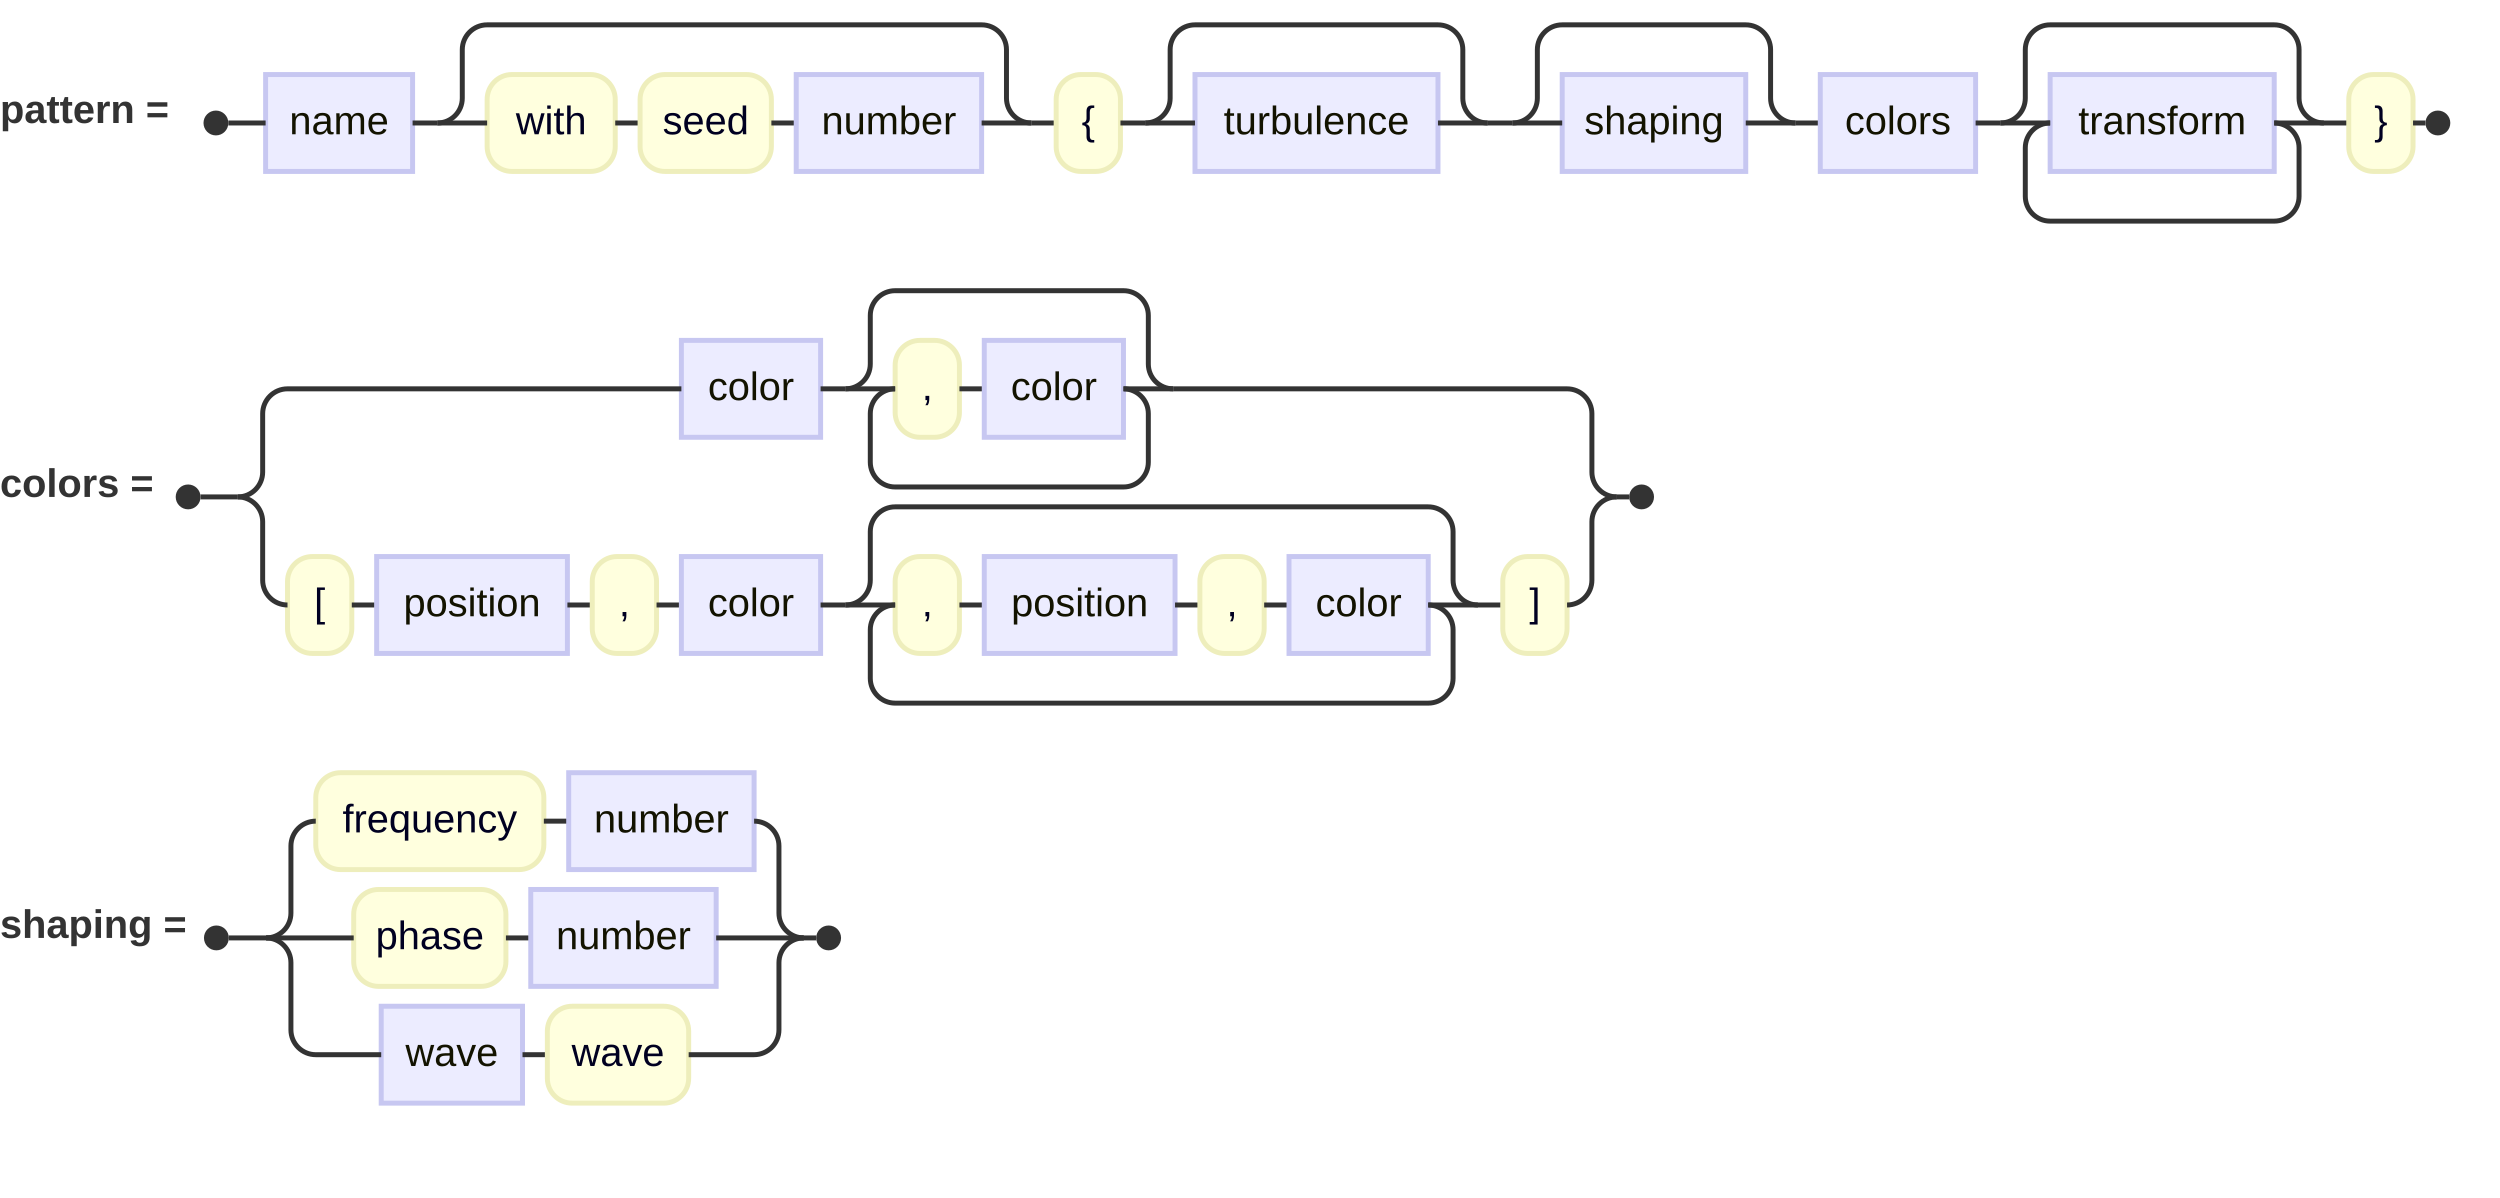
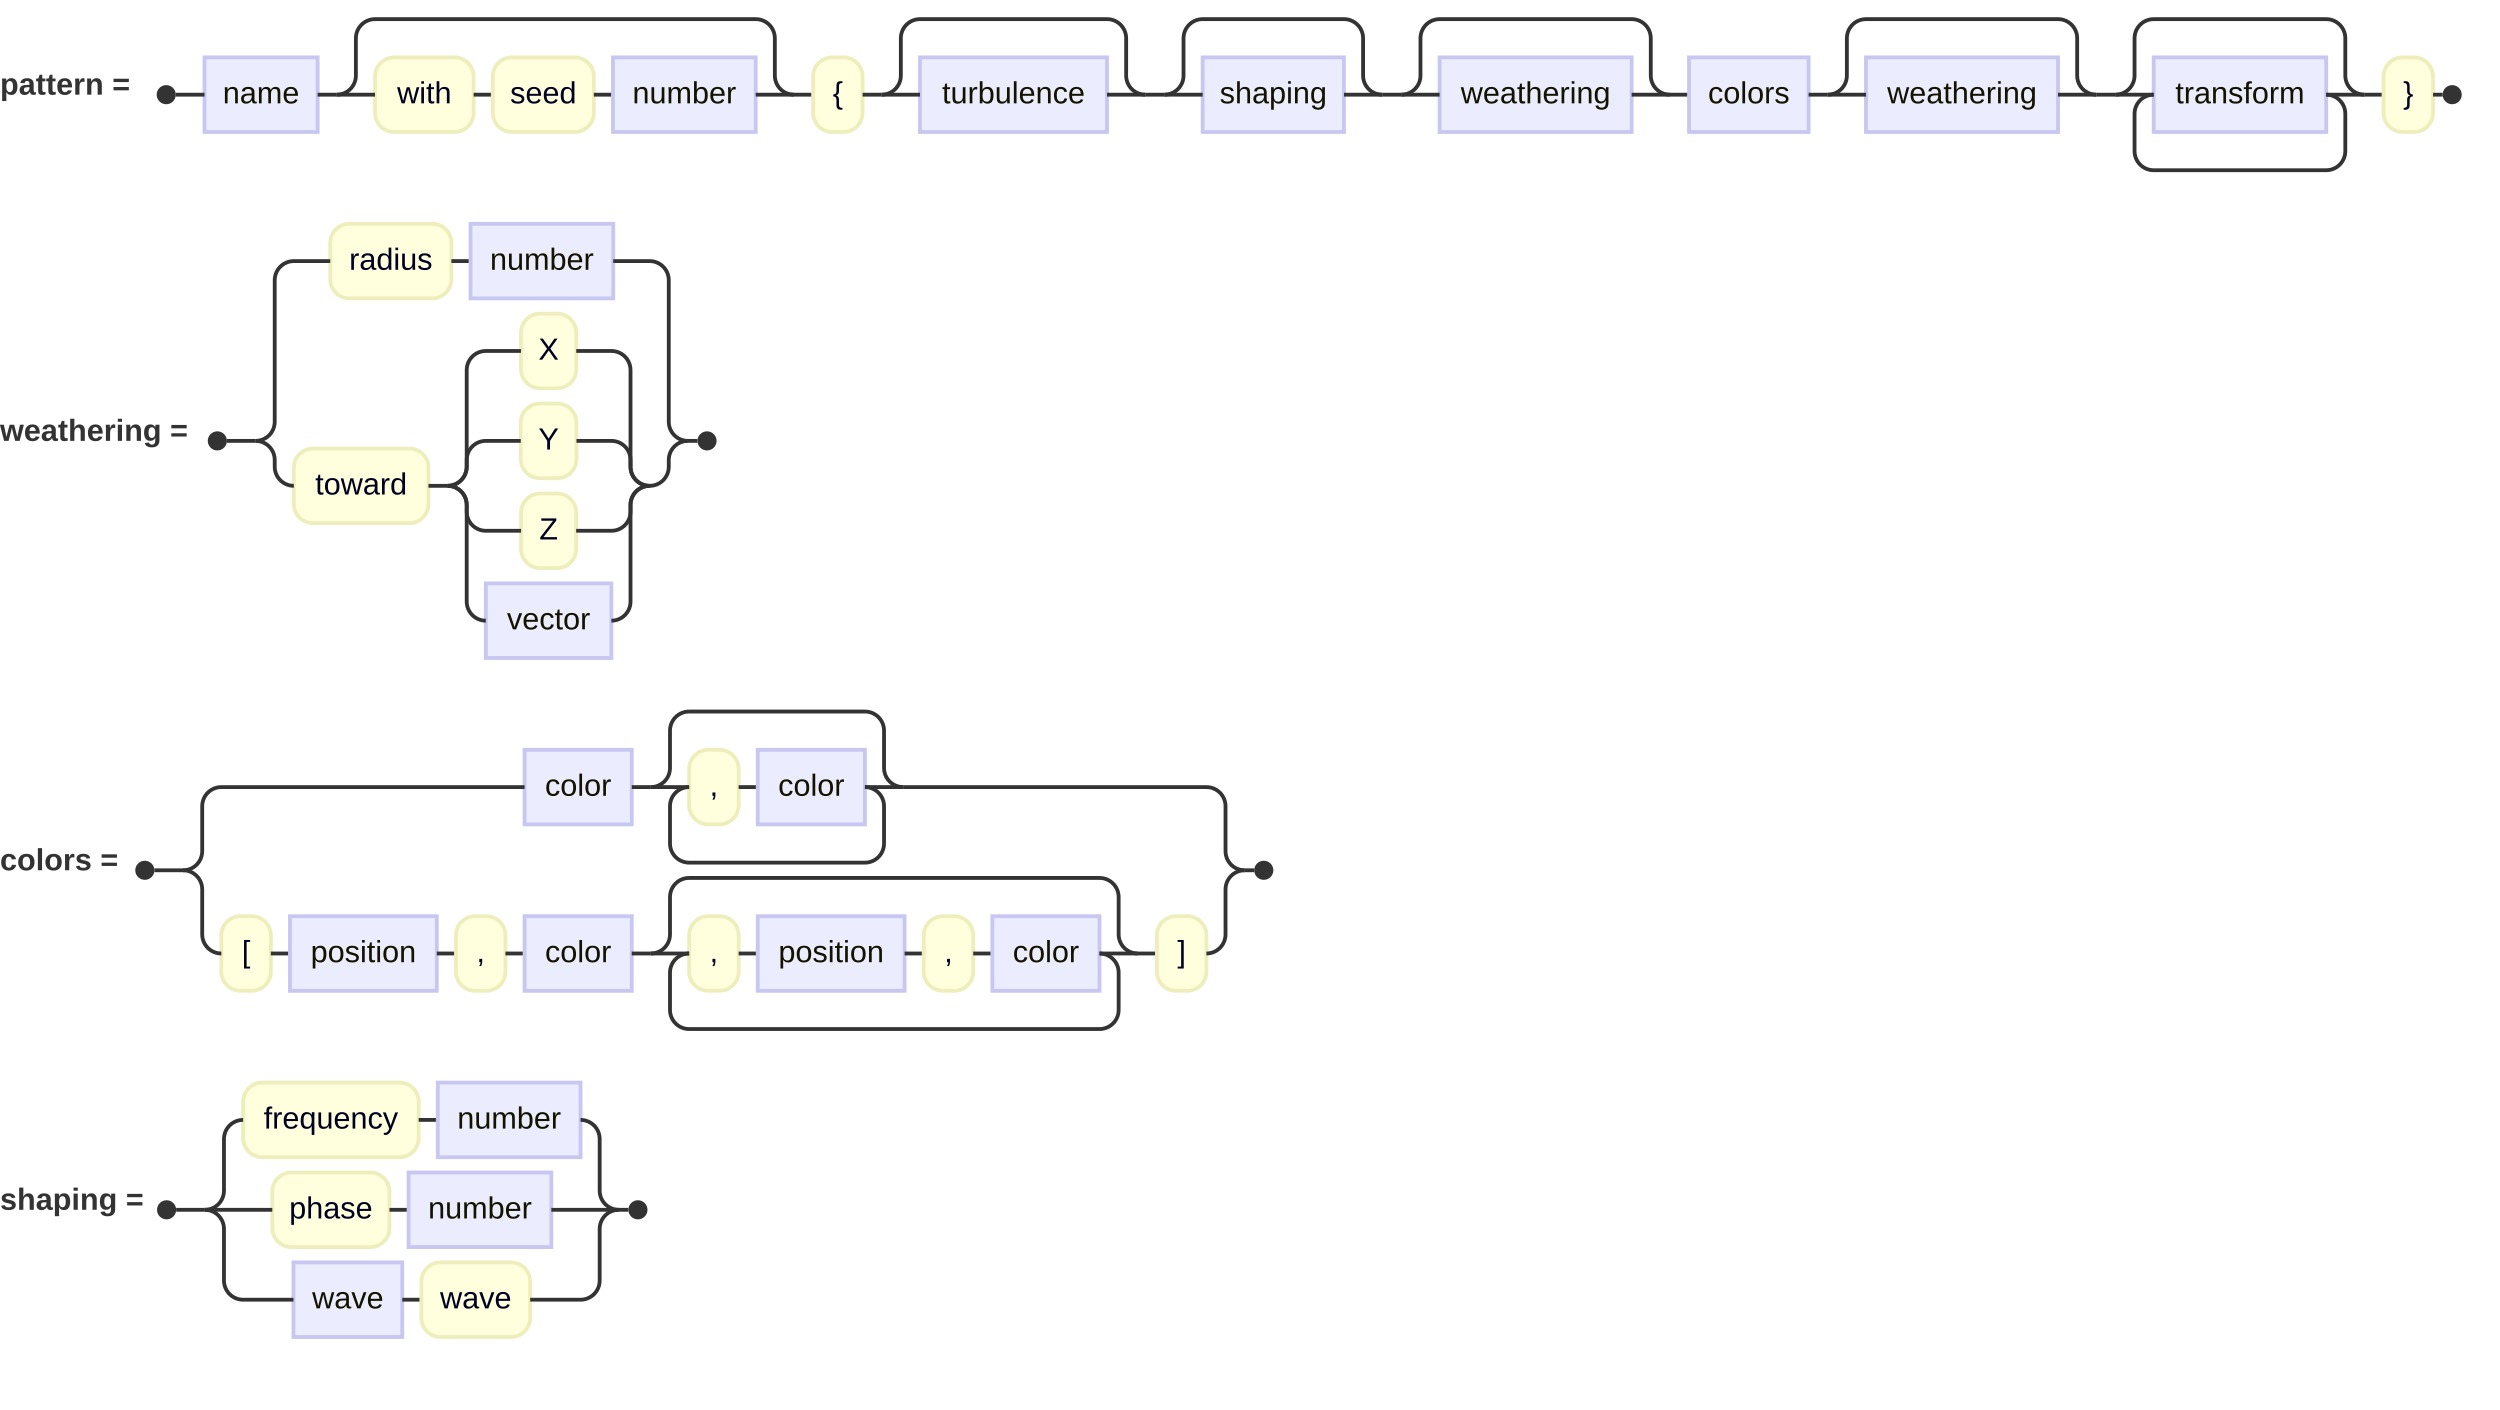
- <svg xmlns="http://www.w3.org/2000/svg" id="my-svg" width="100%" class="railroad-diagram" style="max-width: 1006.22px; background-color: transparent;" viewBox="0 0 1006.219 482" role="graphics-document document" aria-roledescription="railroadEbnf">
+ <svg xmlns="http://www.w3.org/2000/svg" id="my-svg" width="100%" class="railroad-diagram" style="max-width: 1307.03px; background-color: transparent;" viewBox="0 0 1307.031 737" role="graphics-document document" aria-roledescription="railroadEbnf">
  <style>#my-svg{font-family:"trebuchet ms",verdana,arial,sans-serif;font-size:16px;fill:#333;}@keyframes edge-animation-frame{from{stroke-dashoffset:0;}}@keyframes dash{to{stroke-dashoffset:0;}}#my-svg .edge-animation-slow{stroke-dasharray:9,5!important;stroke-dashoffset:900;animation:dash 50s linear infinite;stroke-linecap:round;}#my-svg .edge-animation-fast{stroke-dasharray:9,5!important;stroke-dashoffset:900;animation:dash 20s linear infinite;stroke-linecap:round;}#my-svg .error-icon{fill:#552222;}#my-svg .error-text{fill:#552222;stroke:#552222;}#my-svg .edge-thickness-normal{stroke-width:1px;}#my-svg .edge-thickness-thick{stroke-width:3.5px;}#my-svg .edge-pattern-solid{stroke-dasharray:0;}#my-svg .edge-thickness-invisible{stroke-width:0;fill:none;}#my-svg .edge-pattern-dashed{stroke-dasharray:3;}#my-svg .edge-pattern-dotted{stroke-dasharray:2;}#my-svg .marker{fill:#333333;stroke:#333333;}#my-svg .marker.cross{stroke:#333333;}#my-svg svg{font-family:"trebuchet ms",verdana,arial,sans-serif;font-size:16px;}#my-svg p{margin:0;}#my-svg .railroad-diagram{font-family:"trebuchet ms",verdana,arial,sans-serif;font-size:16px;}#my-svg .railroad-terminal rect{fill:#ffffde;stroke:hsl(60, 60%, 83.529%);stroke-width:2px;}#my-svg .railroad-terminal text{fill:#000021;font-family:"trebuchet ms",verdana,arial,sans-serif;font-size:16px;text-anchor:middle;dominant-baseline:middle;}#my-svg .railroad-nonterminal rect{fill:#ECECFF;stroke:hsl(240, 60%, 86.275%);stroke-width:2px;}#my-svg .railroad-nonterminal text{fill:#131300;font-family:"trebuchet ms",verdana,arial,sans-serif;font-size:16px;text-anchor:middle;dominant-baseline:middle;}#my-svg .railroad-line{stroke:#333333;stroke-width:2px;fill:none;}#my-svg .railroad-start circle,#my-svg .railroad-end circle{fill:#333333;}#my-svg .railroad-comment ellipse{fill:rgba(232,232,232, 0.8);stroke:hsl(80, 60%, 86.275%);stroke-width:2px;}#my-svg .railroad-comment text{fill:rgb(6.333, 0, 19);font-style:italic;font-family:"trebuchet ms",verdana,arial,sans-serif;font-size:16px;text-anchor:middle;dominant-baseline:middle;}#my-svg .railroad-special rect{fill:hsl(80, 100%, 96.275%);stroke:hsl(80, 60%, 86.275%);stroke-width:2px;stroke-dasharray:5,3;}#my-svg .railroad-special text{fill:#131300;font-family:"trebuchet ms",verdana,arial,sans-serif;font-size:16px;text-anchor:middle;dominant-baseline:middle;}#my-svg .railroad-rule-name{font-weight:bold;fill:#333;font-family:"trebuchet ms",verdana,arial,sans-serif;font-size:16px;}#my-svg .node .neo-node{stroke:#9370DB;}#my-svg [data-look="neo"].node rect,#my-svg [data-look="neo"].cluster rect,#my-svg [data-look="neo"].node polygon{stroke:#9370DB;filter:drop-shadow(1px 2px 2px rgba(185, 185, 185, 1));}#my-svg [data-look="neo"].swimlane.cluster rect{filter:none;}#my-svg [data-look="neo"].node path{stroke:#9370DB;stroke-width:1px;}#my-svg [data-look="neo"].node .outer-path{filter:drop-shadow(1px 2px 2px rgba(185, 185, 185, 1));}#my-svg [data-look="neo"].node .neo-line path{stroke:#9370DB;filter:none;}#my-svg [data-look="neo"].node circle{stroke:#9370DB;filter:drop-shadow(1px 2px 2px rgba(185, 185, 185, 1));}#my-svg [data-look="neo"].node circle .state-start{fill:#000000;}#my-svg [data-look="neo"].icon-shape .icon{fill:#9370DB;filter:drop-shadow(1px 2px 2px rgba(185, 185, 185, 1));}#my-svg [data-look="neo"].icon-shape .icon-neo path{stroke:#9370DB;filter:drop-shadow(1px 2px 2px rgba(185, 185, 185, 1));}#my-svg :root{--mermaid-font-family:"trebuchet ms",verdana,arial,sans-serif;}</style>
  <g />
  <g class="railroad-rule" transform="translate(0, 10)">
    <g transform="translate(106.9062, 0)">
      <g class="railroad-sequence">
        <g class="railroad-nonterminal" transform="translate(0, 20)">
          <rect x="0" y="0" width="59.156" height="39" />
          <text x="29.578" y="19.5">name</text>
        </g>
        <path class="railroad-line" d="M 59.156 39.5 L 69.156 39.5" />
        <g class="railroad-optional" transform="translate(69.15625, 0)">
          <g class="railroad-sequence" transform="translate(20, 20)">
            <g class="railroad-terminal" transform="translate(0, 0)">
              <rect x="0" y="0" width="51.562" height="39" rx="10" ry="10" />
              <text x="25.781" y="19.5">with</text>
            </g>
            <path class="railroad-line" d="M 51.562 19.5 L 61.562 19.5" />
            <g class="railroad-terminal" transform="translate(61.5625, 0)">
              <rect x="0" y="0" width="52.844" height="39" rx="10" ry="10" />
              <text x="26.422" y="19.5">seed</text>
            </g>
            <path class="railroad-line" d="M 114.406 19.5 L 124.406 19.5" />
            <g class="railroad-nonterminal" transform="translate(124.4062, 0)">
              <rect x="0" y="0" width="74.625" height="39" />
              <text x="37.312" y="19.5">number</text>
            </g>
          </g>
          <path class="railroad-line" d="M 0 39.5 L 20 39.5" />
          <path class="railroad-line" d="M 219.031 39.5 L 239.031 39.5" />
          <path class="railroad-line" d="M 0 39.5 A 10 10 0 0 0 10 29.5 L 10 10 A 10 10 0 0 1 20 0 L 219.031 0 A 10 10 0 0 1 229.031 10 L 229.031 29.5 A 10 10 0 0 0 239.031 39.5" />
        </g>
        <path class="railroad-line" d="M 308.188 39.5 L 318.188 39.5" />
        <g class="railroad-terminal" transform="translate(318.1875, 20)">
          <rect x="0" y="0" width="25.875" height="39" rx="10" ry="10" />
          <text x="12.938" y="19.5">{</text>
        </g>
        <path class="railroad-line" d="M 344.062 39.5 L 354.062 39.5" />
        <g class="railroad-optional" transform="translate(354.0625, 0)">
          <g class="railroad-nonterminal" transform="translate(20, 20)">
            <rect x="0" y="0" width="97.797" height="39" />
            <text x="48.898" y="19.5">turbulence</text>
          </g>
          <path class="railroad-line" d="M 0 39.5 L 20 39.5" />
          <path class="railroad-line" d="M 117.797 39.5 L 137.797 39.5" />
          <path class="railroad-line" d="M 0 39.5 A 10 10 0 0 0 10 29.5 L 10 10 A 10 10 0 0 1 20 0 L 117.797 0 A 10 10 0 0 1 127.797 10 L 127.797 29.5 A 10 10 0 0 0 137.797 39.5" />
        </g>
        <path class="railroad-line" d="M 491.859 39.5 L 501.859 39.5" />
        <g class="railroad-optional" transform="translate(501.8594, 0)">
          <g class="railroad-nonterminal" transform="translate(20, 20)">
            <rect x="0" y="0" width="73.875" height="39" />
            <text x="36.938" y="19.5">shaping</text>
          </g>
          <path class="railroad-line" d="M 0 39.5 L 20 39.5" />
          <path class="railroad-line" d="M 93.875 39.5 L 113.875 39.5" />
          <path class="railroad-line" d="M 0 39.5 A 10 10 0 0 0 10 29.5 L 10 10 A 10 10 0 0 1 20 0 L 93.875 0 A 10 10 0 0 1 103.875 10 L 103.875 29.5 A 10 10 0 0 0 113.875 39.5" />
        </g>
        <path class="railroad-line" d="M 615.734 39.5 L 625.734 39.5" />
-         <g class="railroad-nonterminal" transform="translate(625.7344, 20)">
+         <g class="railroad-optional" transform="translate(625.7344, 0)">
+           <g class="railroad-nonterminal" transform="translate(20, 20)">
+             <rect x="0" y="0" width="100.406" height="39" />
+             <text x="50.203" y="19.5">weathering</text>
+           </g>
+           <path class="railroad-line" d="M 0 39.5 L 20 39.5" />
+           <path class="railroad-line" d="M 120.406 39.5 L 140.406 39.5" />
+           <path class="railroad-line" d="M 0 39.5 A 10 10 0 0 0 10 29.5 L 10 10 A 10 10 0 0 1 20 0 L 120.406 0 A 10 10 0 0 1 130.406 10 L 130.406 29.5 A 10 10 0 0 0 140.406 39.5" />
+         </g>
+         <path class="railroad-line" d="M 766.141 39.5 L 776.141 39.5" />
+         <g class="railroad-nonterminal" transform="translate(776.1406, 20)">
          <rect x="0" y="0" width="62.516" height="39" />
          <text x="31.258" y="19.5">colors</text>
        </g>
-         <path class="railroad-line" d="M 688.25 39.5 L 698.25 39.5" />
-         <g class="railroad-repetition" transform="translate(698.25, 0)">
+         <path class="railroad-line" d="M 838.656 39.5 L 848.656 39.5" />
+         <g class="railroad-optional" transform="translate(848.6562, 0)">
+           <g class="railroad-nonterminal" transform="translate(20, 20)">
+             <rect x="0" y="0" width="100.406" height="39" />
+             <text x="50.203" y="19.5">weathering</text>
+           </g>
+           <path class="railroad-line" d="M 0 39.5 L 20 39.5" />
+           <path class="railroad-line" d="M 120.406 39.5 L 140.406 39.5" />
+           <path class="railroad-line" d="M 0 39.5 A 10 10 0 0 0 10 29.5 L 10 10 A 10 10 0 0 1 20 0 L 120.406 0 A 10 10 0 0 1 130.406 10 L 130.406 29.5 A 10 10 0 0 0 140.406 39.5" />
+         </g>
+         <path class="railroad-line" d="M 989.062 39.5 L 999.062 39.5" />
+         <g class="railroad-repetition" transform="translate(999.0625, 0)">
          <g class="railroad-nonterminal" transform="translate(20, 20)">
            <rect x="0" y="0" width="90.188" height="39" />
            <text x="45.094" y="19.5">transform</text>
          </g>
          <path class="railroad-line" d="M 0 39.5 L 20 39.5" />
          <path class="railroad-line" d="M 110.188 39.5 L 130.188 39.5" />
          <path class="railroad-line" d="M 110.188 39.5 A 10 10 0 0 1 120.188 49.5 L 120.188 69 A 10 10 0 0 1 110.188 79 L 20 79 A 10 10 0 0 1 10 69 L 10 49.5 A 10 10 0 0 1 20 39.5" />
          <path class="railroad-line" d="M 0 39.5 A 10 10 0 0 0 10 29.5 L 10 10 A 10 10 0 0 1 20 0 L 110.188 0 A 10 10 0 0 1 120.188 10 L 120.188 29.5 A 10 10 0 0 0 130.188 39.5" />
        </g>
-         <path class="railroad-line" d="M 828.438 39.5 L 838.438 39.5" />
-         <g class="railroad-terminal" transform="translate(838.4375, 20)">
+         <path class="railroad-line" d="M 1129.25 39.5 L 1139.25 39.5" />
+         <g class="railroad-terminal" transform="translate(1139.25, 20)">
          <rect x="0" y="0" width="25.875" height="39" rx="10" ry="10" />
          <text x="12.938" y="19.5">}</text>
        </g>
      </g>
    </g>
    <g class="railroad-rule-name-group">
      <text class="railroad-rule-name" x="0" y="39.5">pattern =</text>
    </g>
    <g class="railroad-start">
      <circle cx="86.906" cy="39.5" r="5" />
    </g>
    <g class="railroad-end">
-       <circle cx="981.219" cy="39.5" r="5" />
+       <circle cx="1282.031" cy="39.5" r="5" />
    </g>
    <path class="railroad-line" d="M 91.906 39.5 L 106.906 39.5" />
-     <path class="railroad-line" d="M 971.219 39.5 L 976.219 39.5" />
+     <path class="railroad-line" d="M 1272.031 39.5 L 1277.031 39.5" />
  </g>
  <g class="railroad-rule" transform="translate(0, 117)">
+     <g transform="translate(133.625, 0)">
+       <g class="railroad-choice">
+         <g class="railroad-sequence" transform="translate(39.03125, 0)">
+           <g class="railroad-terminal" transform="translate(0, 0)">
+             <rect x="0" y="0" width="63.328" height="39" rx="10" ry="10" />
+             <text x="31.664" y="19.5">radius</text>
+           </g>
+           <path class="railroad-line" d="M 63.328 19.5 L 73.328 19.5" />
+           <g class="railroad-nonterminal" transform="translate(73.32812, 0)">
+             <rect x="0" y="0" width="74.625" height="39" />
+             <text x="37.312" y="19.5">number</text>
+           </g>
+         </g>
+         <path class="railroad-line" d="M 0 113.5 A 10 10 0 0 0 10 103.5 L 10 29.5 A 10 10 0 0 1 20 19.5 L 39.031 19.5" />
+         <path class="railroad-line" d="M 186.984 19.5 L 206.016 19.5 A 10 10 0 0 1 216.016 29.5 L 216.016 103.5 A 10 10 0 0 0 226.016 113.5" />
+         <g class="railroad-sequence" transform="translate(20, 47)">
+           <g class="railroad-terminal" transform="translate(0, 70.5)">
+             <rect x="0" y="0" width="70.375" height="39" rx="10" ry="10" />
+             <text x="35.188" y="19.5">toward</text>
+           </g>
+           <path class="railroad-line" d="M 70.375 90 L 80.375 90" />
+           <g class="railroad-choice" transform="translate(80.375, 0)">
+             <g class="railroad-terminal" transform="translate(38.36719, 0)">
+               <rect x="0" y="0" width="28.906" height="39" rx="10" ry="10" />
+               <text x="14.453" y="19.5">X</text>
+             </g>
+             <path class="railroad-line" d="M 0 90 A 10 10 0 0 0 10 80 L 10 29.5 A 10 10 0 0 1 20 19.5 L 38.367 19.5" />
+             <path class="railroad-line" d="M 67.273 19.5 L 85.641 19.5 A 10 10 0 0 1 95.641 29.5 L 95.641 80 A 10 10 0 0 0 105.641 90" />
+             <g class="railroad-terminal" transform="translate(38.25781, 47)">
+               <rect x="0" y="0" width="29.125" height="39" rx="10" ry="10" />
+               <text x="14.562" y="19.5">Y</text>
+             </g>
+             <path class="railroad-line" d="M 0 90 A 10 10 0 0 0 10 80 L 10 76.5 A 10 10 0 0 1 20 66.5 L 38.258 66.5" />
+             <path class="railroad-line" d="M 67.383 66.5 L 85.641 66.5 A 10 10 0 0 1 95.641 76.5 L 95.641 80 A 10 10 0 0 0 105.641 90" />
+             <g class="railroad-terminal" transform="translate(38.41406, 94)">
+               <rect x="0" y="0" width="28.812" height="39" rx="10" ry="10" />
+               <text x="14.406" y="19.5">Z</text>
+             </g>
+             <path class="railroad-line" d="M 0 90 A 10 10 0 0 1 10 100 L 10 103.5 A 10 10 0 0 0 20 113.5 L 38.414 113.5" />
+             <path class="railroad-line" d="M 67.227 113.5 L 85.641 113.5 A 10 10 0 0 0 95.641 103.5 L 95.641 100 A 10 10 0 0 1 105.641 90" />
+             <g class="railroad-nonterminal" transform="translate(20, 141)">
+               <rect x="0" y="0" width="65.641" height="39" />
+               <text x="32.82" y="19.5">vector</text>
+             </g>
+             <path class="railroad-line" d="M 0 90 A 10 10 0 0 1 10 100 L 10 150.5 A 10 10 0 0 0 20 160.5 L 20 160.5" />
+             <path class="railroad-line" d="M 85.641 160.5 L 85.641 160.5 A 10 10 0 0 0 95.641 150.5 L 95.641 100 A 10 10 0 0 1 105.641 90" />
+           </g>
+         </g>
+         <path class="railroad-line" d="M 0 113.5 A 10 10 0 0 1 10 123.5 L 10 127 A 10 10 0 0 0 20 137 L 20 137" />
+         <path class="railroad-line" d="M 206.016 137 L 206.016 137 A 10 10 0 0 0 216.016 127 L 216.016 123.5 A 10 10 0 0 1 226.016 113.5" />
+       </g>
+     </g>
+     <g class="railroad-rule-name-group">
+       <text class="railroad-rule-name" x="0" y="113.5">weathering =</text>
+     </g>
+     <g class="railroad-start">
+       <circle cx="113.625" cy="113.5" r="5" />
+     </g>
+     <g class="railroad-end">
+       <circle cx="369.641" cy="113.5" r="5" />
+     </g>
+     <path class="railroad-line" d="M 118.625 113.5 L 133.625 113.5" />
+     <path class="railroad-line" d="M 359.641 113.5 L 364.641 113.5" />
+   </g>
+   <g class="railroad-rule" transform="translate(0, 372)">
    <g transform="translate(95.71875, 0)">
      <g class="railroad-choice">
        <g class="railroad-sequence" transform="translate(178.5312, 0)">
          <g class="railroad-nonterminal" transform="translate(0, 20)">
            <rect x="0" y="0" width="56.031" height="39" />
            <text x="28.016" y="19.5">color</text>
          </g>
          <path class="railroad-line" d="M 56.031 39.5 L 66.031 39.5" />
          <g class="railroad-repetition" transform="translate(66.03125, 0)">
            <g class="railroad-sequence" transform="translate(20, 20)">
              <g class="railroad-terminal" transform="translate(0, 0)">
                <rect x="0" y="0" width="25.875" height="39" rx="10" ry="10" />
                <text x="12.938" y="19.5">,</text>
              </g>
              <path class="railroad-line" d="M 25.875 19.5 L 35.875 19.5" />
              <g class="railroad-nonterminal" transform="translate(35.875, 0)">
                <rect x="0" y="0" width="56.031" height="39" />
                <text x="28.016" y="19.5">color</text>
              </g>
            </g>
            <path class="railroad-line" d="M 0 39.5 L 20 39.5" />
            <path class="railroad-line" d="M 111.906 39.5 L 131.906 39.5" />
            <path class="railroad-line" d="M 111.906 39.5 A 10 10 0 0 1 121.906 49.5 L 121.906 69 A 10 10 0 0 1 111.906 79 L 20 79 A 10 10 0 0 1 10 69 L 10 49.5 A 10 10 0 0 1 20 39.5" />
            <path class="railroad-line" d="M 0 39.5 A 10 10 0 0 0 10 29.5 L 10 10 A 10 10 0 0 1 20 0 L 111.906 0 A 10 10 0 0 1 121.906 10 L 121.906 29.5 A 10 10 0 0 0 131.906 39.5" />
          </g>
        </g>
        <path class="railroad-line" d="M 0 83 A 10 10 0 0 0 10 73 L 10 49.5 A 10 10 0 0 1 20 39.5 L 178.531 39.5" />
        <path class="railroad-line" d="M 376.469 39.5 L 535 39.5 A 10 10 0 0 1 545 49.5 L 545 73 A 10 10 0 0 0 555 83" />
        <g class="railroad-sequence" transform="translate(20, 87)">
          <g class="railroad-terminal" transform="translate(0, 20)">
            <rect x="0" y="0" width="25.875" height="39" rx="10" ry="10" />
            <text x="12.938" y="19.5">[</text>
          </g>
          <path class="railroad-line" d="M 25.875 39.5 L 35.875 39.5" />
          <g class="railroad-nonterminal" transform="translate(35.875, 20)">
            <rect x="0" y="0" width="76.781" height="39" />
            <text x="38.391" y="19.5">position</text>
          </g>
          <path class="railroad-line" d="M 112.656 39.5 L 122.656 39.5" />
          <g class="railroad-terminal" transform="translate(122.6562, 20)">
            <rect x="0" y="0" width="25.875" height="39" rx="10" ry="10" />
            <text x="12.938" y="19.5">,</text>
          </g>
          <path class="railroad-line" d="M 148.531 39.5 L 158.531 39.5" />
          <g class="railroad-nonterminal" transform="translate(158.5312, 20)">
            <rect x="0" y="0" width="56.031" height="39" />
            <text x="28.016" y="19.5">color</text>
          </g>
          <path class="railroad-line" d="M 214.562 39.5 L 224.562 39.5" />
          <g class="railroad-repetition" transform="translate(224.5625, 0)">
            <g class="railroad-sequence" transform="translate(20, 20)">
              <g class="railroad-terminal" transform="translate(0, 0)">
                <rect x="0" y="0" width="25.875" height="39" rx="10" ry="10" />
                <text x="12.938" y="19.5">,</text>
              </g>
              <path class="railroad-line" d="M 25.875 19.5 L 35.875 19.5" />
              <g class="railroad-nonterminal" transform="translate(35.875, 0)">
                <rect x="0" y="0" width="76.781" height="39" />
                <text x="38.391" y="19.5">position</text>
              </g>
              <path class="railroad-line" d="M 112.656 19.5 L 122.656 19.5" />
              <g class="railroad-terminal" transform="translate(122.6562, 0)">
                <rect x="0" y="0" width="25.875" height="39" rx="10" ry="10" />
                <text x="12.938" y="19.5">,</text>
              </g>
              <path class="railroad-line" d="M 148.531 19.5 L 158.531 19.5" />
              <g class="railroad-nonterminal" transform="translate(158.5312, 0)">
                <rect x="0" y="0" width="56.031" height="39" />
                <text x="28.016" y="19.5">color</text>
              </g>
            </g>
            <path class="railroad-line" d="M 0 39.5 L 20 39.5" />
            <path class="railroad-line" d="M 234.562 39.5 L 254.562 39.5" />
            <path class="railroad-line" d="M 234.562 39.5 A 10 10 0 0 1 244.562 49.5 L 244.562 69 A 10 10 0 0 1 234.562 79 L 20 79 A 10 10 0 0 1 10 69 L 10 49.5 A 10 10 0 0 1 20 39.5" />
            <path class="railroad-line" d="M 0 39.5 A 10 10 0 0 0 10 29.5 L 10 10 A 10 10 0 0 1 20 0 L 234.562 0 A 10 10 0 0 1 244.562 10 L 244.562 29.5 A 10 10 0 0 0 254.562 39.5" />
          </g>
          <path class="railroad-line" d="M 479.125 39.5 L 489.125 39.5" />
          <g class="railroad-terminal" transform="translate(489.125, 20)">
            <rect x="0" y="0" width="25.875" height="39" rx="10" ry="10" />
            <text x="12.938" y="19.5">]</text>
          </g>
        </g>
        <path class="railroad-line" d="M 0 83 A 10 10 0 0 1 10 93 L 10 116.5 A 10 10 0 0 0 20 126.5 L 20 126.5" />
        <path class="railroad-line" d="M 535 126.5 L 535 126.5 A 10 10 0 0 0 545 116.5 L 545 93 A 10 10 0 0 1 555 83" />
      </g>
    </g>
    <g class="railroad-rule-name-group">
      <text class="railroad-rule-name" x="0" y="83">colors =</text>
    </g>
    <g class="railroad-start">
      <circle cx="75.719" cy="83" r="5" />
    </g>
    <g class="railroad-end">
      <circle cx="660.719" cy="83" r="5" />
    </g>
    <path class="railroad-line" d="M 80.719 83 L 95.719 83" />
    <path class="railroad-line" d="M 650.719 83 L 655.719 83" />
  </g>
-   <g class="railroad-rule" transform="translate(0, 311)">
+   <g class="railroad-rule" transform="translate(0, 566)">
    <g transform="translate(107.0938, 0)">
      <g class="railroad-choice">
        <g class="railroad-sequence" transform="translate(20, 0)">
          <g class="railroad-terminal" transform="translate(0, 0)">
            <rect x="0" y="0" width="91.797" height="39" rx="10" ry="10" />
            <text x="45.898" y="19.5">frequency</text>
          </g>
          <path class="railroad-line" d="M 91.797 19.5 L 101.797 19.5" />
          <g class="railroad-nonterminal" transform="translate(101.7969, 0)">
            <rect x="0" y="0" width="74.625" height="39" />
            <text x="37.312" y="19.5">number</text>
          </g>
        </g>
        <path class="railroad-line" d="M 0 66.5 A 10 10 0 0 0 10 56.5 L 10 29.5 A 10 10 0 0 1 20 19.5 L 20 19.5" />
        <path class="railroad-line" d="M 196.422 19.5 L 196.422 19.5 A 10 10 0 0 1 206.422 29.5 L 206.422 56.5 A 10 10 0 0 0 216.422 66.5" />
        <g class="railroad-sequence" transform="translate(35.26562, 47)">
          <g class="railroad-terminal" transform="translate(0, 0)">
            <rect x="0" y="0" width="61.266" height="39" rx="10" ry="10" />
            <text x="30.633" y="19.5">phase</text>
          </g>
          <path class="railroad-line" d="M 61.266 19.5 L 71.266 19.5" />
          <g class="railroad-nonterminal" transform="translate(71.26562, 0)">
            <rect x="0" y="0" width="74.625" height="39" />
            <text x="37.312" y="19.5">number</text>
          </g>
        </g>
        <path class="railroad-line" d="M 0 66.5 L 35.266 66.5" />
        <path class="railroad-line" d="M 181.156 66.5 L 216.422 66.5" />
        <g class="railroad-sequence" transform="translate(46.33594, 94)">
          <g class="railroad-nonterminal" transform="translate(0, 0)">
            <rect x="0" y="0" width="56.875" height="39" />
            <text x="28.438" y="19.5">wave</text>
          </g>
          <path class="railroad-line" d="M 56.875 19.5 L 66.875 19.5" />
          <g class="railroad-terminal" transform="translate(66.875, 0)">
            <rect x="0" y="0" width="56.875" height="39" rx="10" ry="10" />
            <text x="28.438" y="19.5">wave</text>
          </g>
        </g>
        <path class="railroad-line" d="M 0 66.5 A 10 10 0 0 1 10 76.5 L 10 103.5 A 10 10 0 0 0 20 113.5 L 46.336 113.5" />
        <path class="railroad-line" d="M 170.086 113.5 L 196.422 113.5 A 10 10 0 0 0 206.422 103.5 L 206.422 76.5 A 10 10 0 0 1 216.422 66.5" />
      </g>
    </g>
    <g class="railroad-rule-name-group">
      <text class="railroad-rule-name" x="0" y="66.5">shaping =</text>
    </g>
    <g class="railroad-start">
      <circle cx="87.094" cy="66.5" r="5" />
    </g>
    <g class="railroad-end">
      <circle cx="333.516" cy="66.5" r="5" />
    </g>
    <path class="railroad-line" d="M 92.094 66.5 L 107.094 66.5" />
    <path class="railroad-line" d="M 323.516 66.5 L 328.516 66.5" />
  </g>
</svg>
